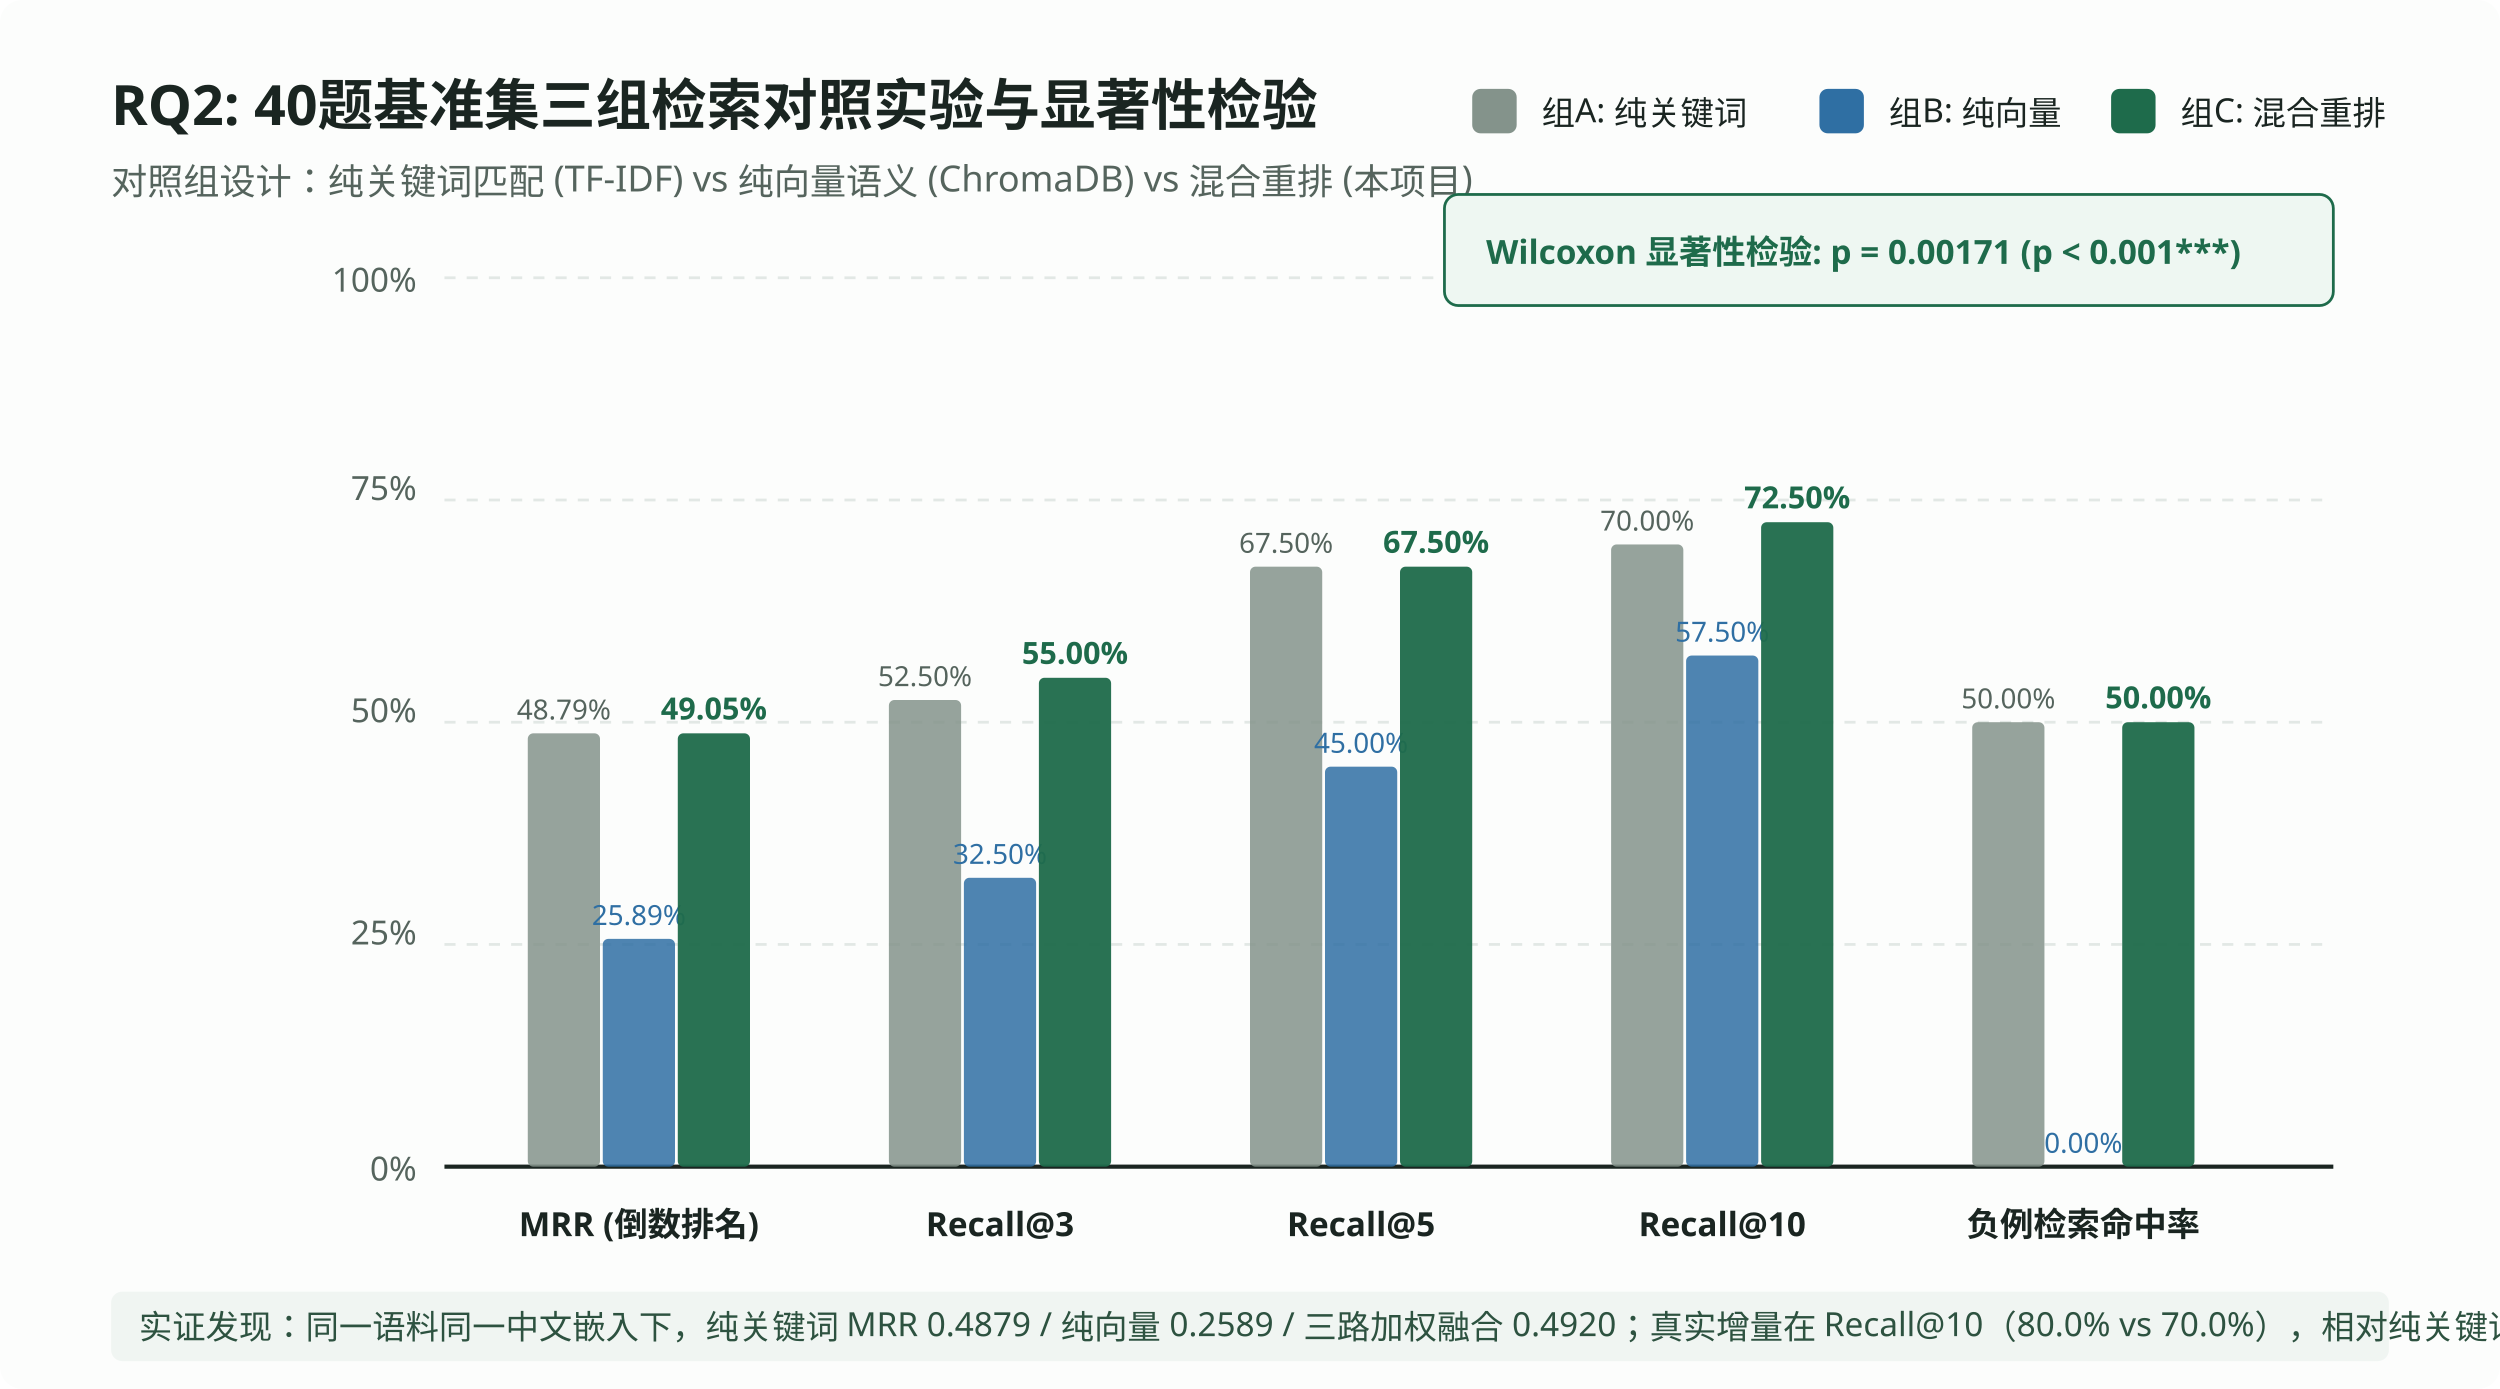
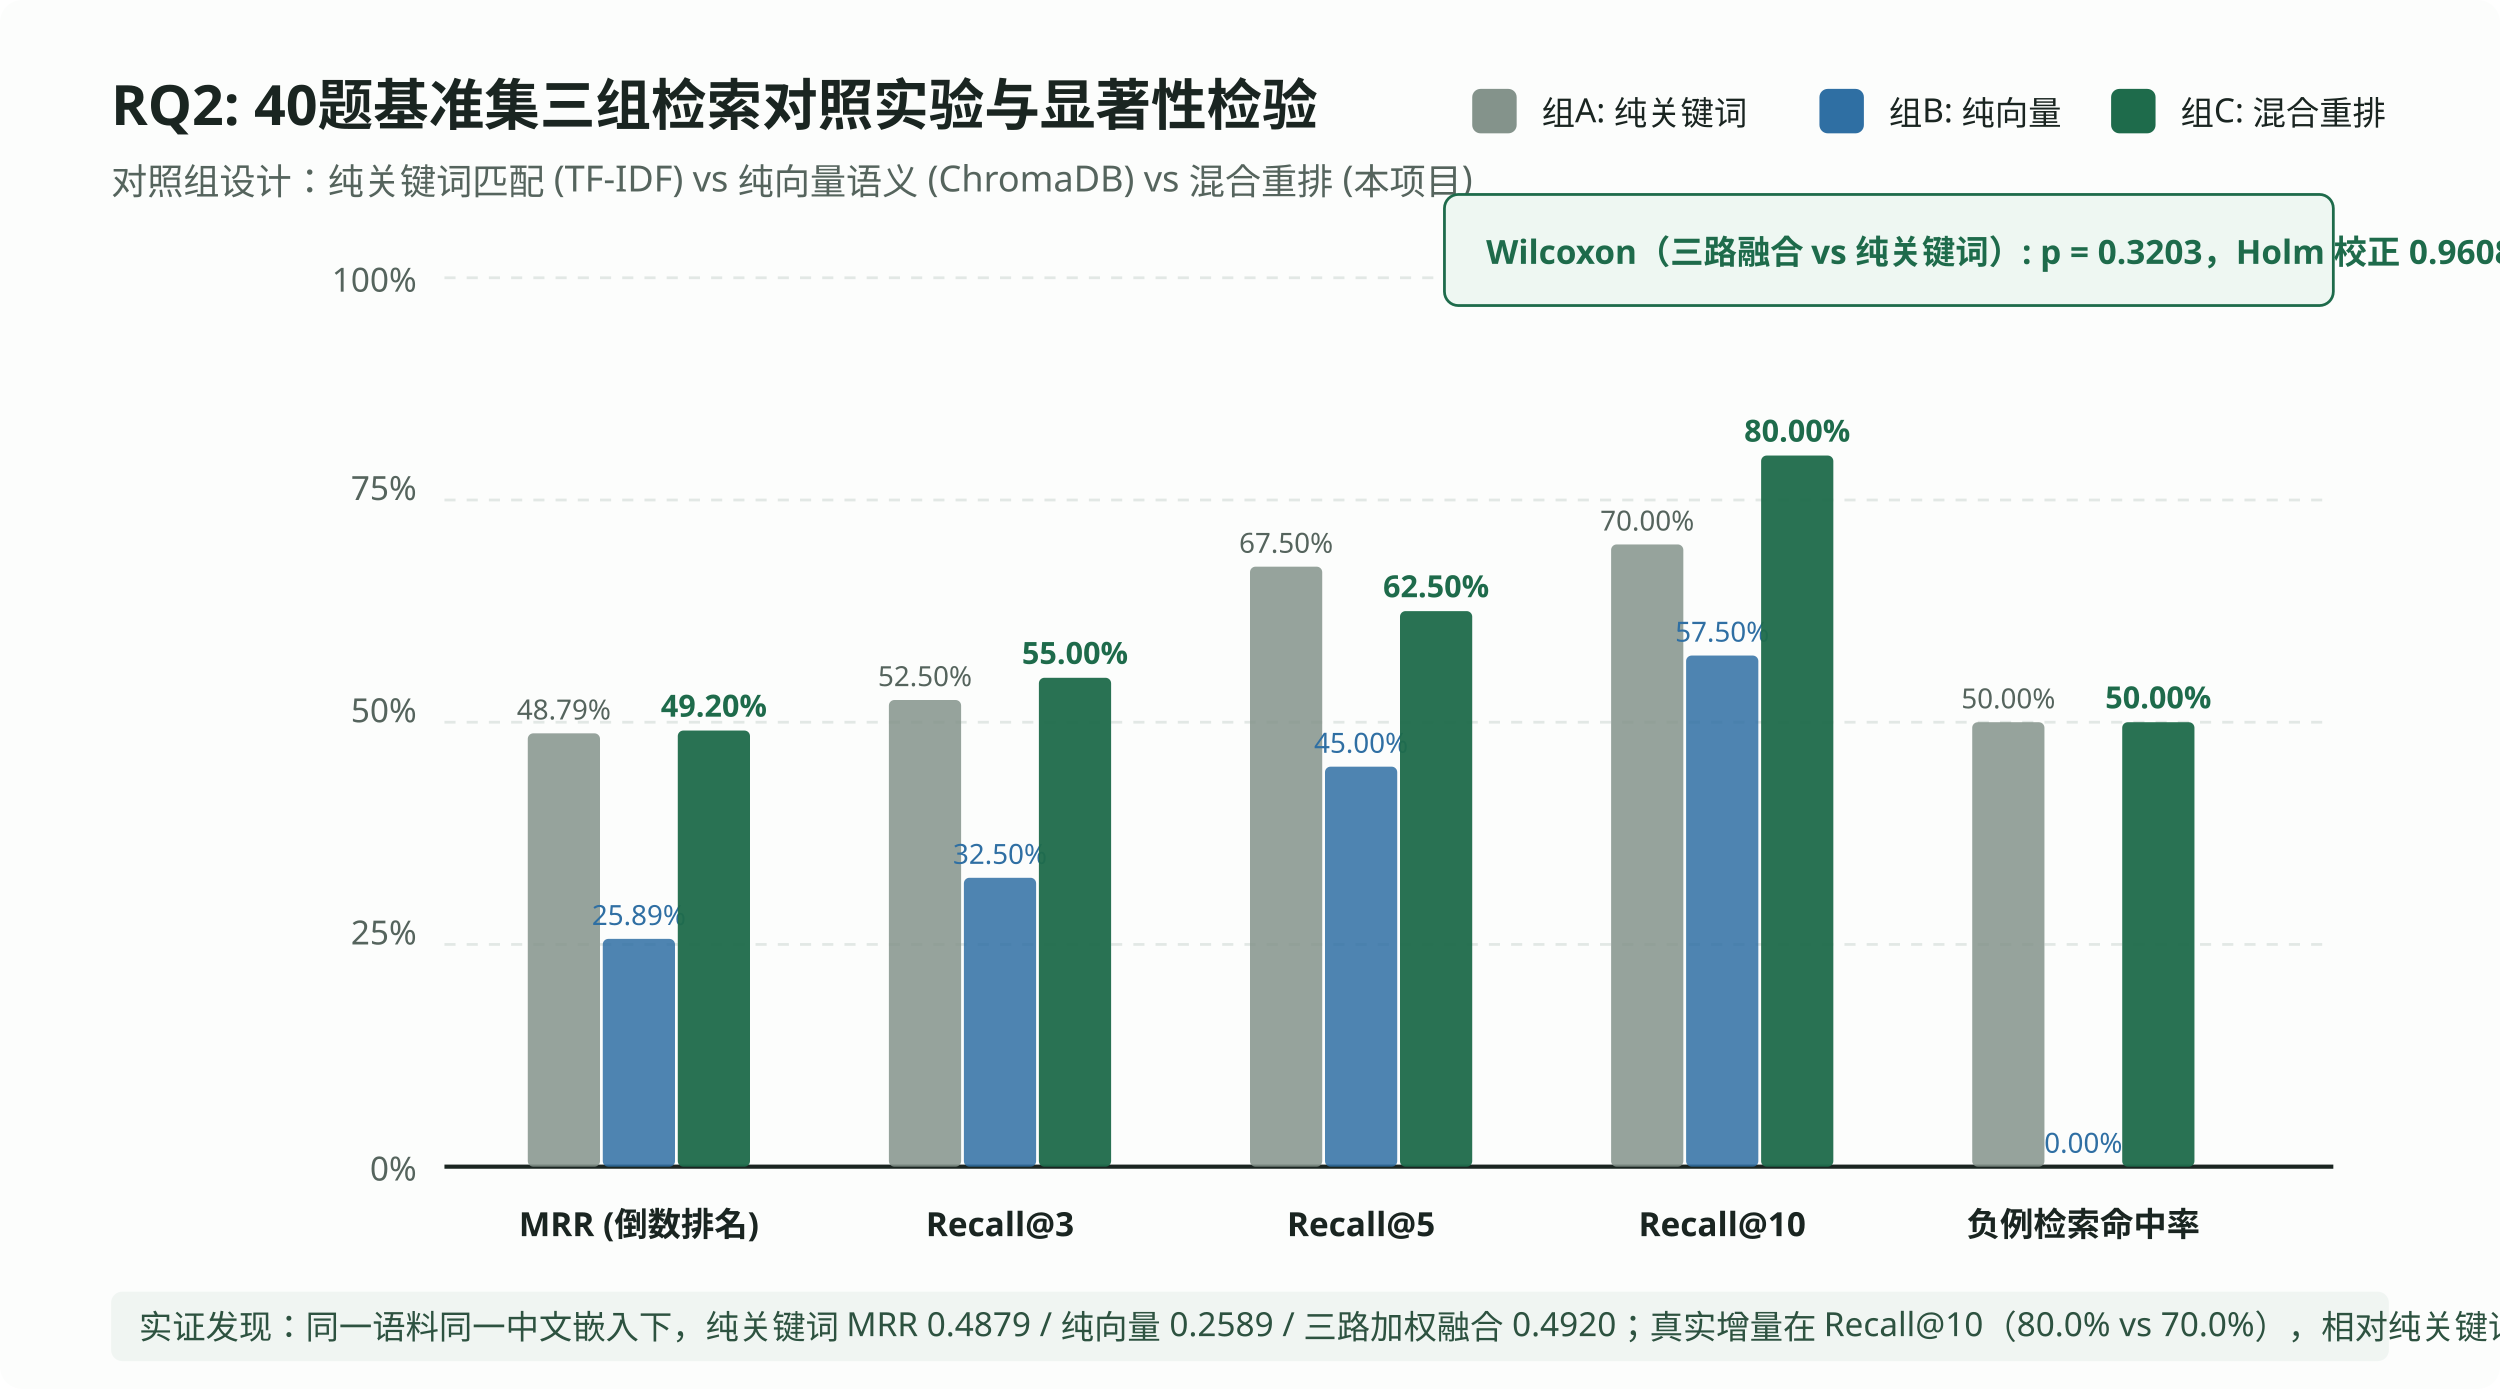
<svg xmlns="http://www.w3.org/2000/svg" viewBox="0 0 900 500" width="100%" height="100%" style="background:#ffffff; font-family:'Segoe UI', 'PingFang SC', 'Microsoft YaHei', sans-serif;">
  <rect width="900" height="500" fill="#fcfdfc" rx="8" />
  <text x="40" y="45" font-size="20" font-weight="bold" fill="#1a2521">RQ2: 40题基准集三组检索对照实验与显著性检验</text>
  <text x="40" y="70" font-size="13" fill="#55645d">对照组设计：纯关键词匹配 (TF-IDF) vs 纯向量语义 (ChromaDB) vs 混合重排 (本项目)</text>
  <rect x="530" y="32" width="16" height="16" fill="#84938b" rx="3" />
  <text x="555" y="45" font-size="12" fill="#1a2521">组A: 纯关键词</text>
  <rect x="655" y="32" width="16" height="16" fill="#2f6fa3" rx="3" />
  <text x="680" y="45" font-size="12" fill="#1a2521">组B: 纯向量</text>
  <rect x="760" y="32" width="16" height="16" fill="#1e6b4b" rx="3" />
  <text x="785" y="45" font-size="12" fill="#1a2521">组C: 混合重排</text>
  <line x1="160" y1="100" x2="840" y2="100" stroke="#e2e8e5" stroke-dasharray="4" />
  <line x1="160" y1="180" x2="840" y2="180" stroke="#e2e8e5" stroke-dasharray="4" />
  <line x1="160" y1="260" x2="840" y2="260" stroke="#e2e8e5" stroke-dasharray="4" />
  <line x1="160" y1="340" x2="840" y2="340" stroke="#e2e8e5" stroke-dasharray="4" />
  <line x1="160" y1="420" x2="840" y2="420" stroke="#1a2521" stroke-width="1.5" />
  <text x="150" y="105" font-size="12" fill="#55645d" text-anchor="end">100%</text>
  <text x="150" y="180" font-size="12" fill="#55645d" text-anchor="end">75%</text>
  <text x="150" y="260" font-size="12" fill="#55645d" text-anchor="end">50%</text>
  <text x="150" y="340" font-size="12" fill="#55645d" text-anchor="end">25%</text>
  <text x="150" y="425" font-size="12" fill="#55645d" text-anchor="end">0%</text>
  <rect x="190" y="264" width="26" height="156" fill="#84938b" rx="2" opacity="0.85" />
  <text x="203" y="259" font-size="10" fill="#55645d" text-anchor="middle">48.79%</text>
  <rect x="217" y="338" width="26" height="82" fill="#2f6fa3" rx="2" opacity="0.85" />
  <text x="230" y="333" font-size="10" fill="#2f6fa3" text-anchor="middle">25.89%</text>
-   <rect x="244" y="264" width="26" height="156" fill="#1e6b4b" rx="2" opacity="0.95" />
-   <text x="257" y="259" font-size="11" font-weight="bold" fill="#1e6b4b" text-anchor="middle">49.05%</text>
+   <rect x="244" y="263" width="26" height="157" fill="#1e6b4b" rx="2" opacity="0.95" />
+   <text x="257" y="258" font-size="11" font-weight="bold" fill="#1e6b4b" text-anchor="middle">49.20%</text>
  <text x="230" y="445" font-size="12" font-weight="600" fill="#1a2521" text-anchor="middle">MRR (倒数排名)</text>
  <rect x="320" y="252" width="26" height="168" fill="#84938b" rx="2" opacity="0.85" />
  <text x="333" y="247" font-size="10" fill="#55645d" text-anchor="middle">52.50%</text>
  <rect x="347" y="316" width="26" height="104" fill="#2f6fa3" rx="2" opacity="0.85" />
  <text x="360" y="311" font-size="10" fill="#2f6fa3" text-anchor="middle">32.50%</text>
  <rect x="374" y="244" width="26" height="176" fill="#1e6b4b" rx="2" opacity="0.95" />
  <text x="387" y="239" font-size="11" font-weight="bold" fill="#1e6b4b" text-anchor="middle">55.00%</text>
  <text x="360" y="445" font-size="12" font-weight="600" fill="#1a2521" text-anchor="middle">Recall@3</text>
  <rect x="450" y="204" width="26" height="216" fill="#84938b" rx="2" opacity="0.85" />
  <text x="463" y="199" font-size="10" fill="#55645d" text-anchor="middle">67.50%</text>
  <rect x="477" y="276" width="26" height="144" fill="#2f6fa3" rx="2" opacity="0.85" />
  <text x="490" y="271" font-size="10" fill="#2f6fa3" text-anchor="middle">45.00%</text>
-   <rect x="504" y="204" width="26" height="216" fill="#1e6b4b" rx="2" opacity="0.95" />
-   <text x="517" y="199" font-size="11" font-weight="bold" fill="#1e6b4b" text-anchor="middle">67.50%</text>
+   <rect x="504" y="220" width="26" height="200" fill="#1e6b4b" rx="2" opacity="0.95" />
+   <text x="517" y="215" font-size="11" font-weight="bold" fill="#1e6b4b" text-anchor="middle">62.50%</text>
  <text x="490" y="445" font-size="12" font-weight="600" fill="#1a2521" text-anchor="middle">Recall@5</text>
  <rect x="580" y="196" width="26" height="224" fill="#84938b" rx="2" opacity="0.85" />
  <text x="593" y="191" font-size="10" fill="#55645d" text-anchor="middle">70.00%</text>
  <rect x="607" y="236" width="26" height="184" fill="#2f6fa3" rx="2" opacity="0.85" />
  <text x="620" y="231" font-size="10" fill="#2f6fa3" text-anchor="middle">57.50%</text>
-   <rect x="634" y="188" width="26" height="232" fill="#1e6b4b" rx="2" opacity="0.95" />
-   <text x="647" y="183" font-size="11" font-weight="bold" fill="#1e6b4b" text-anchor="middle">72.50%</text>
+   <rect x="634" y="164" width="26" height="256" fill="#1e6b4b" rx="2" opacity="0.95" />
+   <text x="647" y="159" font-size="11" font-weight="bold" fill="#1e6b4b" text-anchor="middle">80.00%</text>
  <text x="620" y="445" font-size="12" font-weight="600" fill="#1a2521" text-anchor="middle">Recall@10</text>
  <rect x="710" y="260" width="26" height="160" fill="#84938b" rx="2" opacity="0.85" />
  <text x="723" y="255" font-size="10" fill="#55645d" text-anchor="middle">50.00%</text>
  <rect x="737" y="420" width="26" height="0" fill="#2f6fa3" rx="2" opacity="0.85" />
  <text x="750" y="415" font-size="10" fill="#2f6fa3" text-anchor="middle">0.00%</text>
  <rect x="764" y="260" width="26" height="160" fill="#1e6b4b" rx="2" opacity="0.95" />
  <text x="777" y="255" font-size="11" font-weight="bold" fill="#1e6b4b" text-anchor="middle">50.00%</text>
  <text x="750" y="445" font-size="12" font-weight="600" fill="#1a2521" text-anchor="middle">负例检索命中率</text>
  <rect x="520" y="70" width="320" height="40" fill="#eef7f2" stroke="#1e6b4b" rx="5" />
-   <text x="535" y="95" font-size="12" font-weight="bold" fill="#1e6b4b">Wilcoxon 显著性检验: p = 0.00171 (p &lt; 0.001***)</text>
+   <text x="535" y="95" font-size="12" font-weight="bold" fill="#1e6b4b">Wilcoxon（三路融合 vs 纯关键词）: p = 0.3203，Holm 校正 0.9608（不显著）</text>
  <rect x="40" y="465" width="820" height="25" fill="#f0f5f2" rx="4" />
-   <text x="50" y="482" font-size="12" fill="#2d5240">实证发现：同一语料同一中文嵌入下，纯关键词 MRR 0.4879 / 纯向量 0.2589 / 三路加权融合 0.4920；真实增量在 Recall@10（80.0% vs 70.0%），相对纯关键词不显著（Holm 0.961）。</text>
+   <text x="50" y="482" font-size="12" fill="#2d5240">实证发现：同一语料同一中文嵌入下，纯关键词 MRR 0.4879 / 纯向量 0.2589 / 三路加权融合 0.4920；真实增量在 Recall@10（80.0% vs 70.0%），相对纯关键词的 MRR 差异不显著（Holm 0.961）。</text>
</svg>
